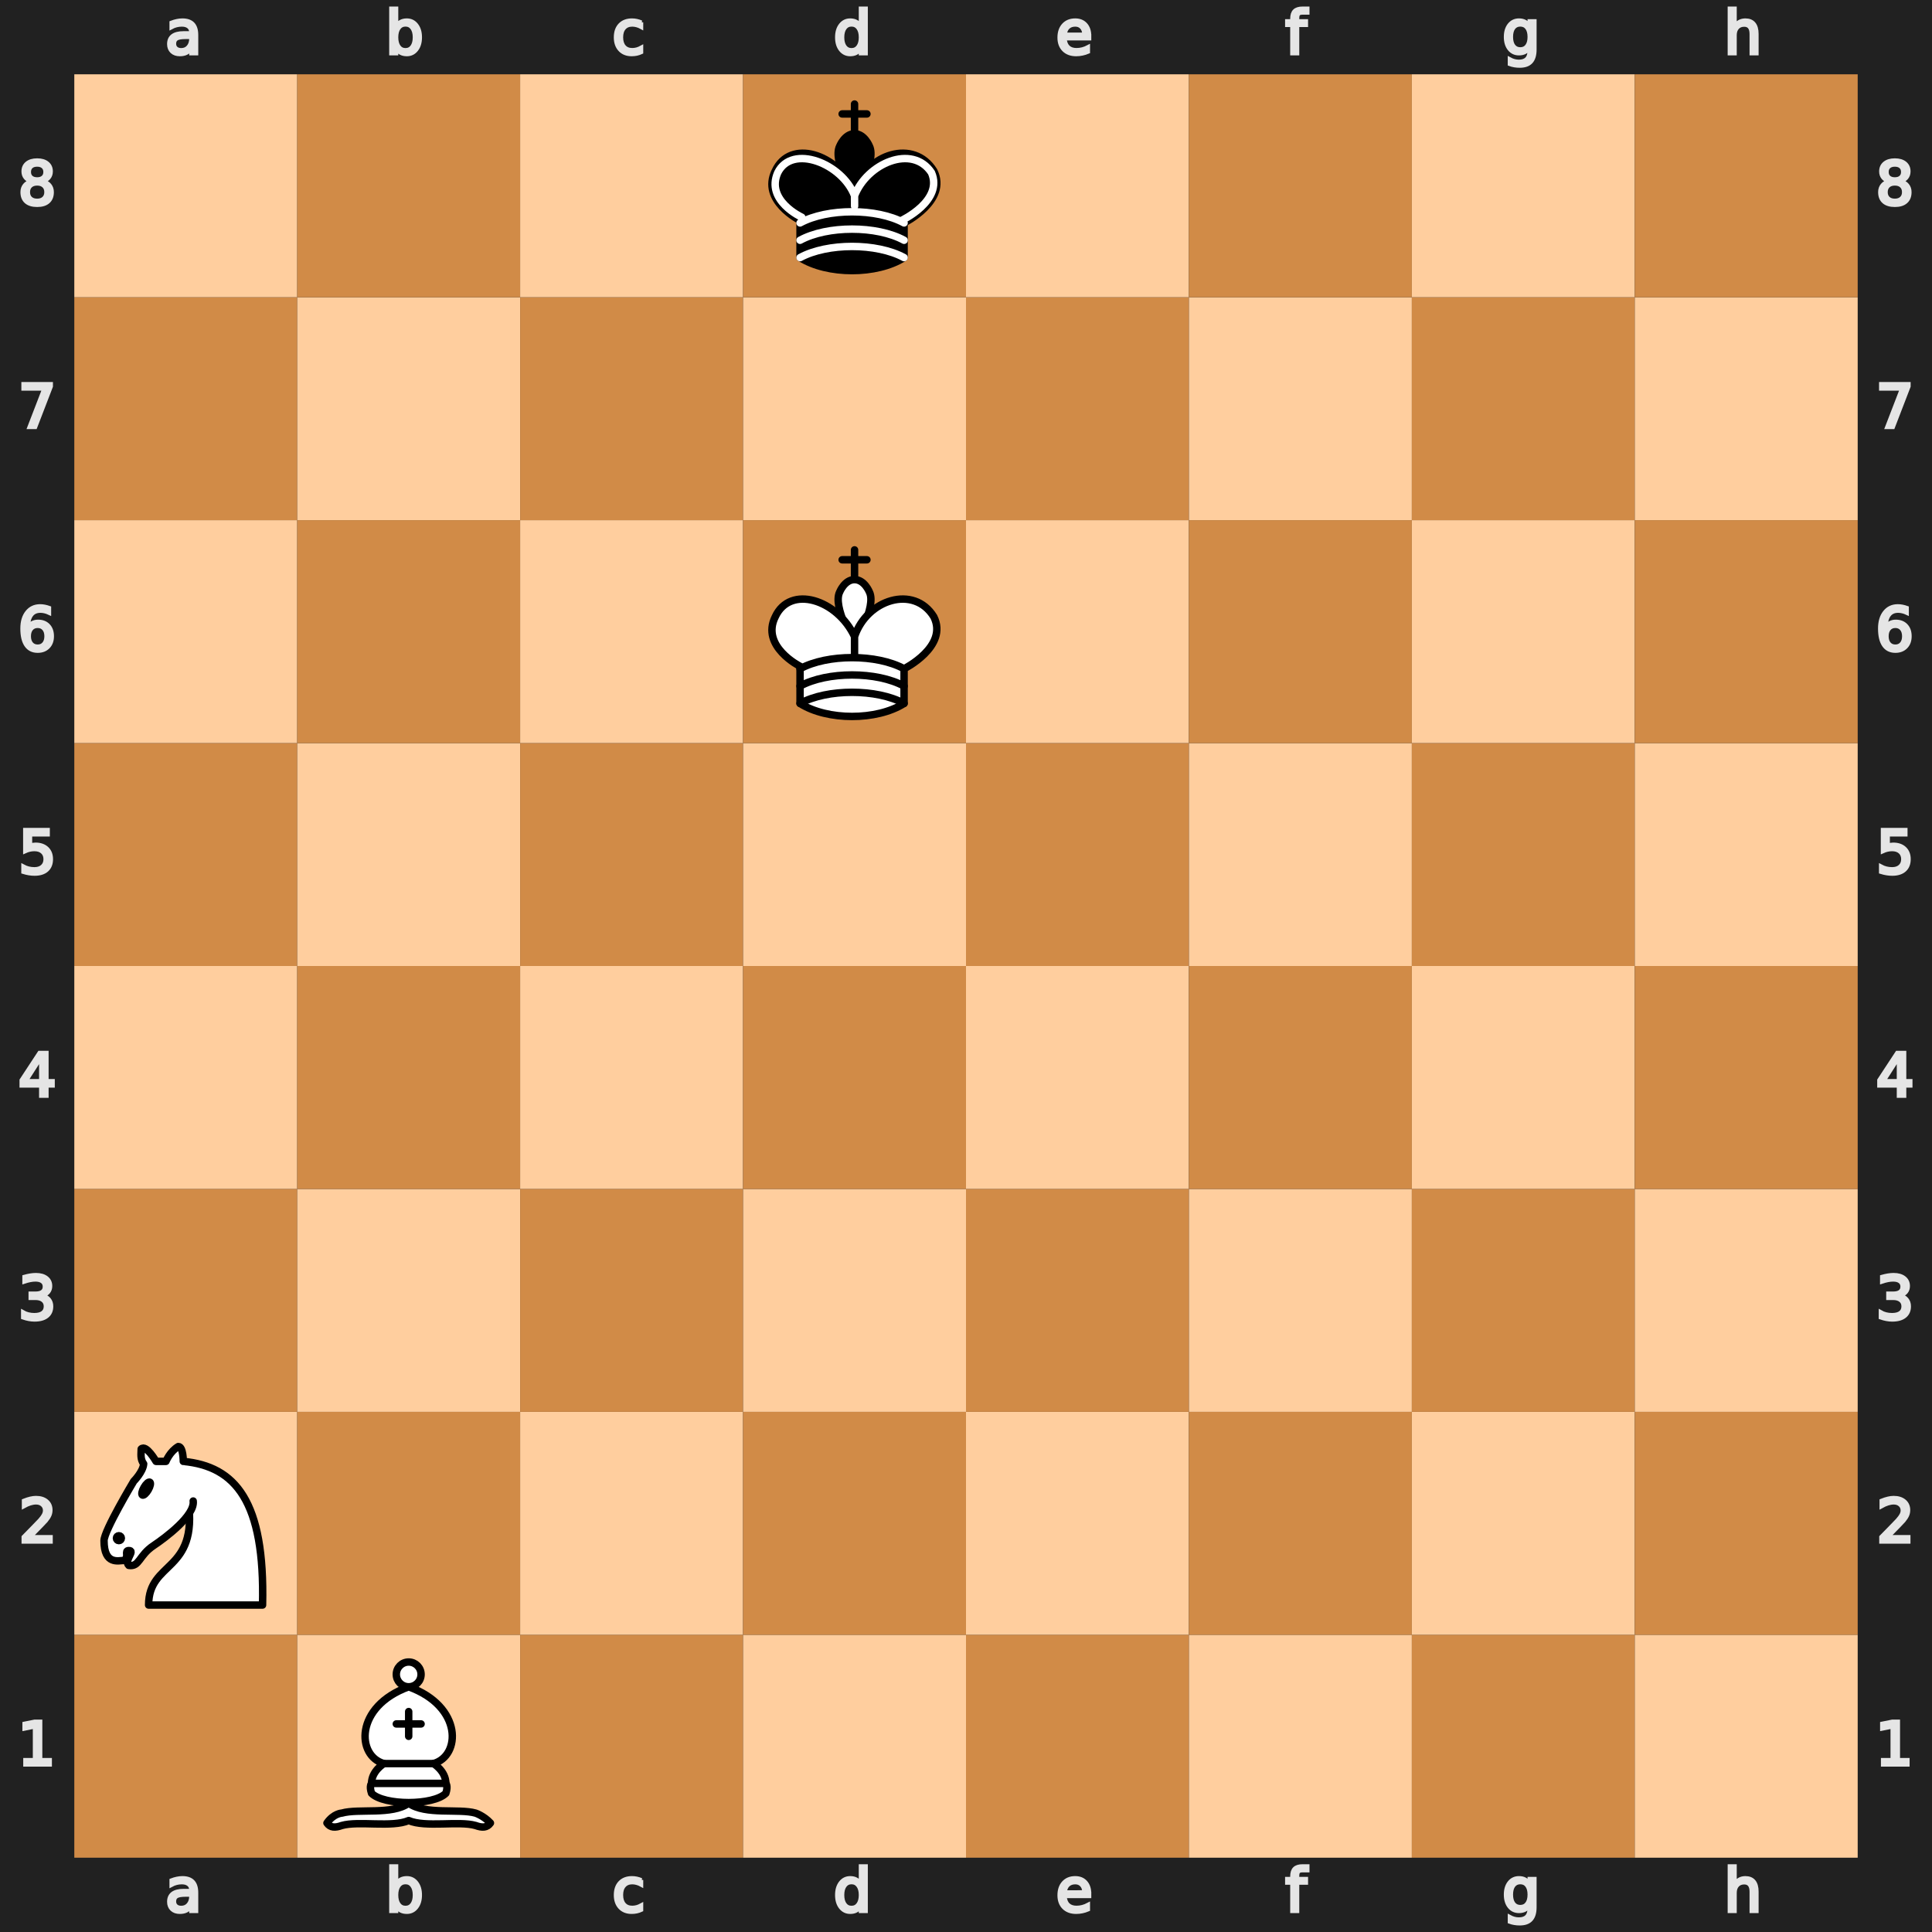
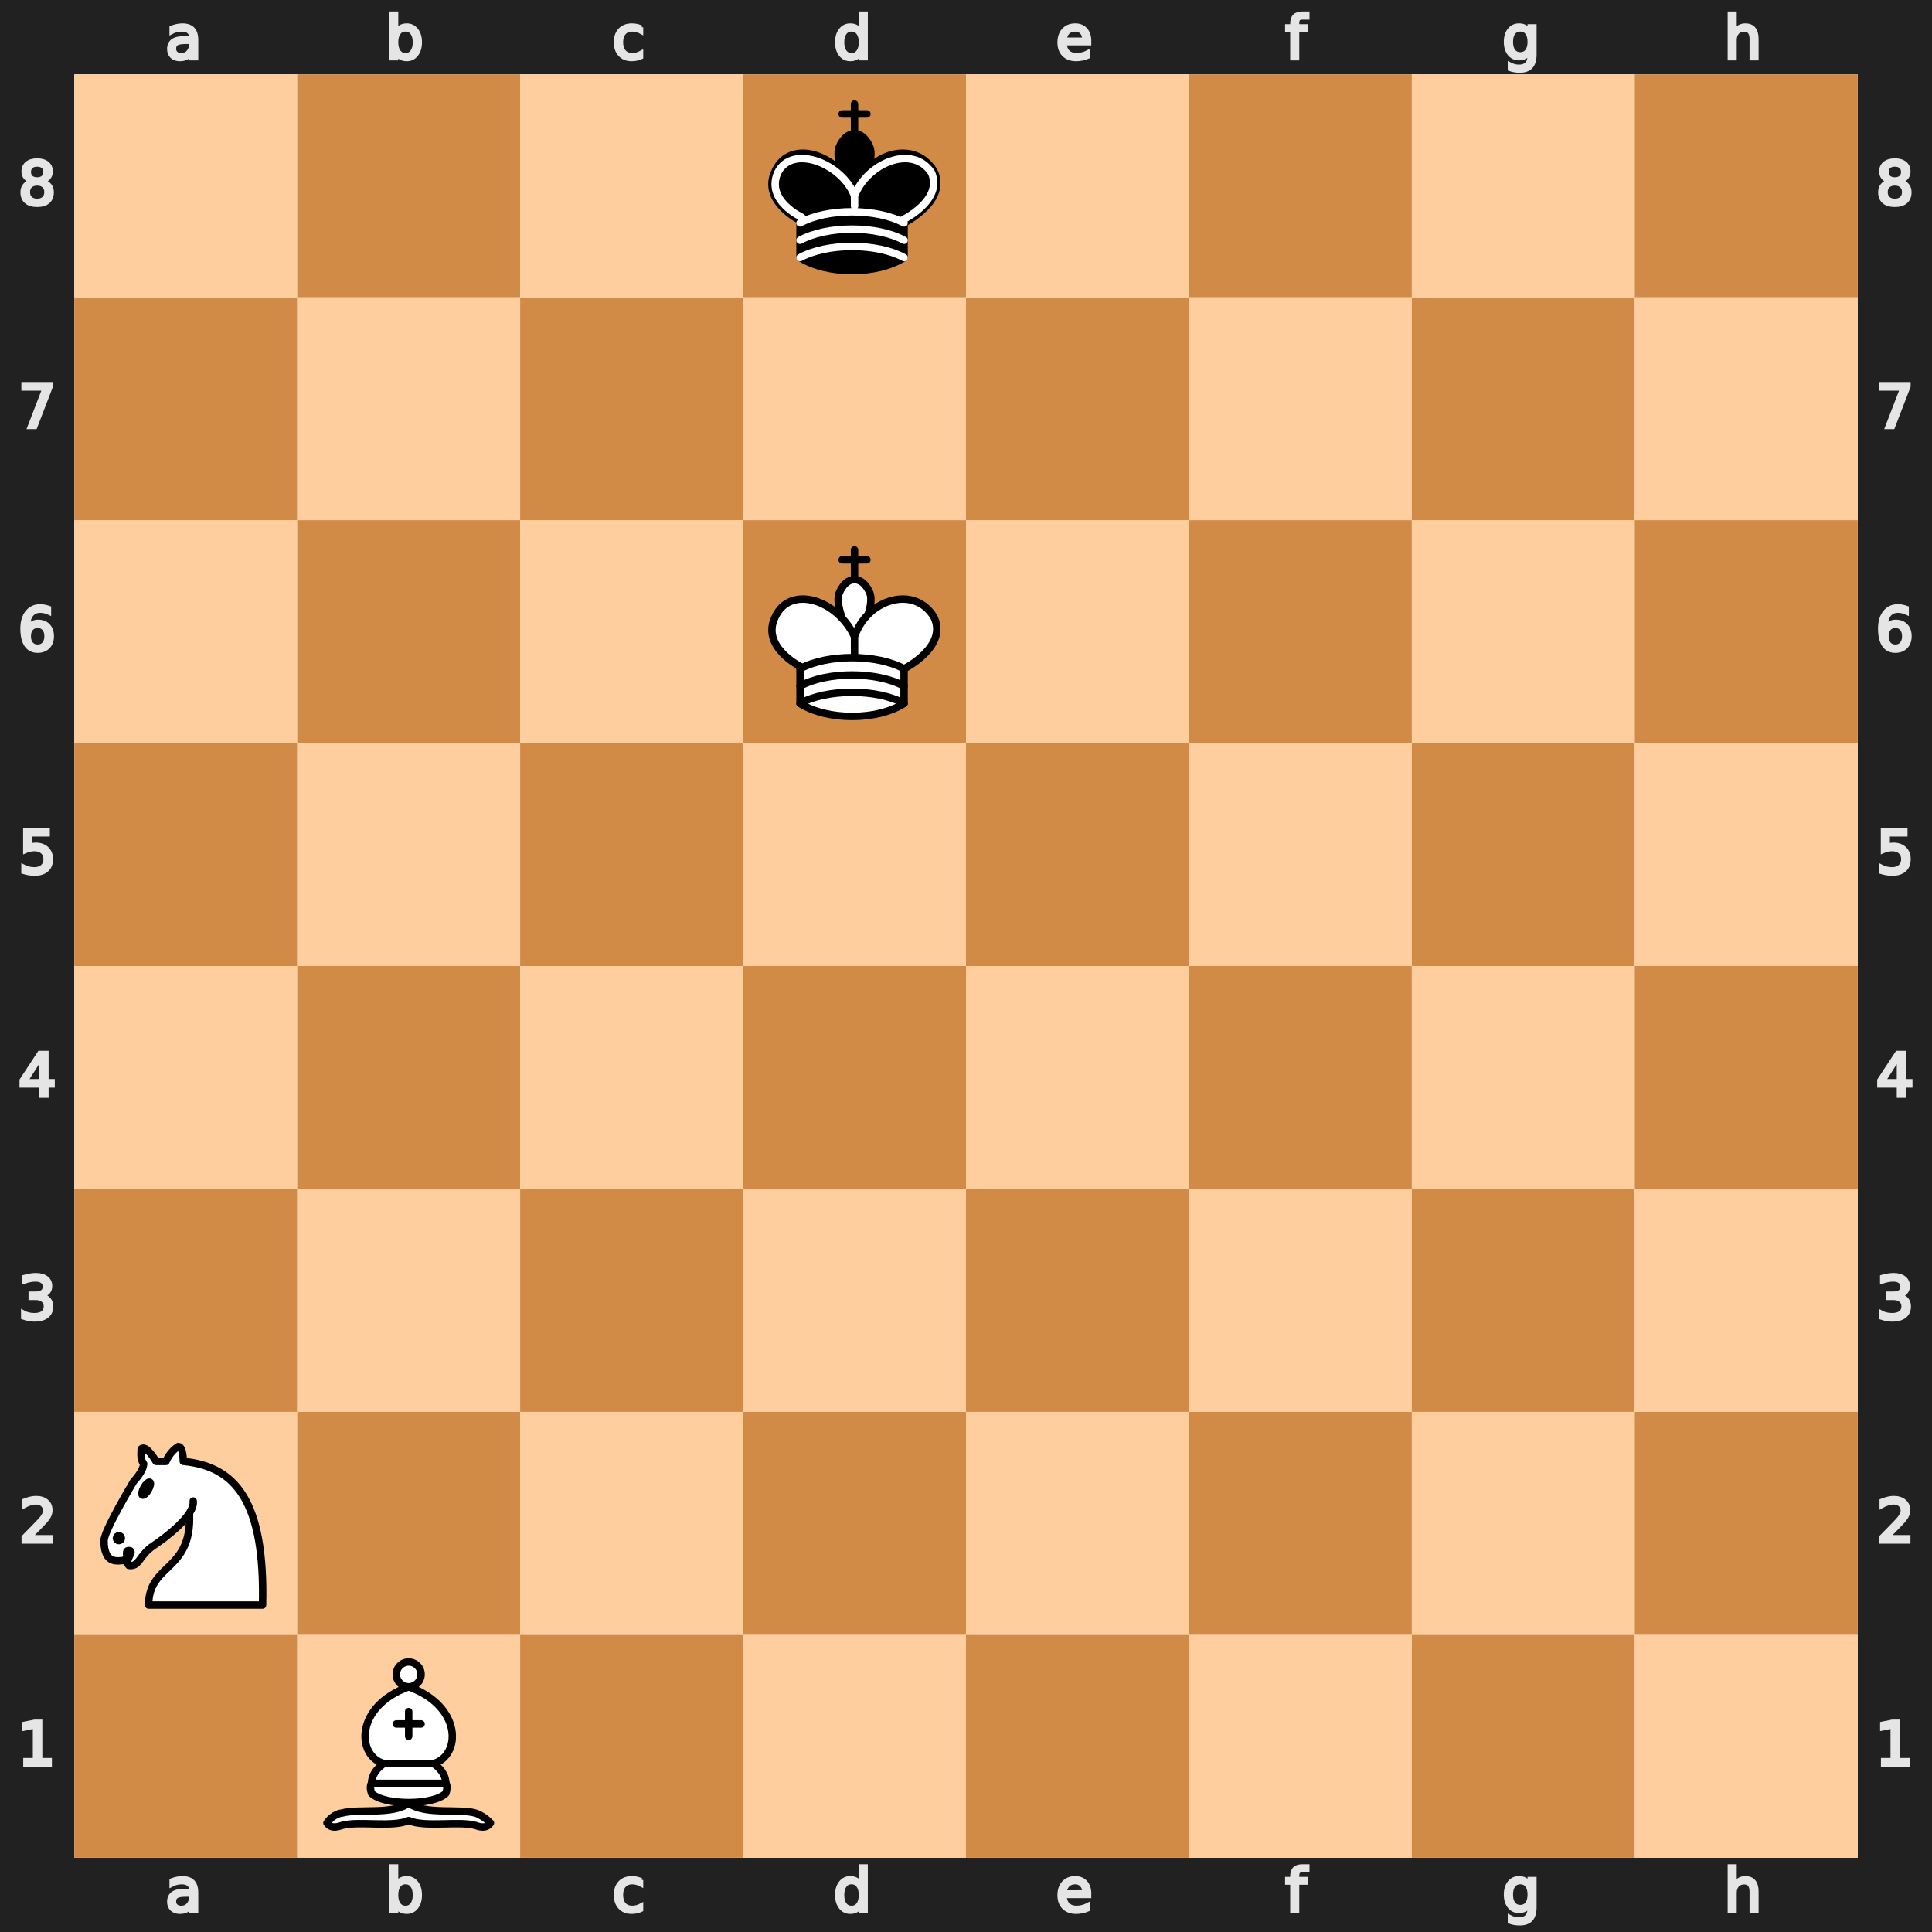
- <svg xmlns="http://www.w3.org/2000/svg" xmlns:xlink="http://www.w3.org/1999/xlink" version="1.2" baseProfile="tiny" viewBox="0 0 390 390" width="200" height="200">
+ <svg xmlns="http://www.w3.org/2000/svg" xmlns:xlink="http://www.w3.org/1999/xlink" viewBox="0 0 390 390" width="200" height="200">
  <defs>
    <g id="white-knight" class="white knight" fill="none" fill-rule="evenodd" stroke="#000" stroke-width="1.5" stroke-linecap="round" stroke-linejoin="round">
      <path d="M 22,10 C 32.5,11 38.5,18 38,39 L 15,39 C 15,30 25,32.5 23,18" style="fill:#ffffff; stroke:#000000;" />
      <path d="M 24,18 C 24.38,20.91 18.45,25.37 16,27 C 13,29 13.18,31.34 11,31 C 9.958,30.06 12.41,27.96 11,28 C 10,28 11.19,29.23 10,30 C 9,30 5.997,31 6,26 C 6,24 12,14 12,14 C 12,14 13.89,12.1 14,10.5 C 13.27,9.506 13.5,8.5 13.5,7.5 C 14.5,6.5 16.5,10 16.5,10 L 18.5,10 C 18.5,10 19.28,8.008 21,7 C 22,7 22,10 22,10" style="fill:#ffffff; stroke:#000000;" />
      <path d="M 9.5 25.5 A 0.5 0.5 0 1 1 8.5,25.5 A 0.5 0.5 0 1 1 9.5 25.5 z" style="fill:#000000; stroke:#000000;" />
      <path d="M 15 15.5 A 0.5 1.5 0 1 1 14,15.5 A 0.5 1.5 0 1 1 15 15.5 z" transform="matrix(0.866,0.5,-0.5,0.866,9.693,-5.173)" style="fill:#000000; stroke:#000000;" />
    </g>
    <g id="white-bishop" class="white bishop" fill="none" fill-rule="evenodd" stroke="#000" stroke-width="1.5" stroke-linecap="round" stroke-linejoin="round">
      <g fill="#fff" stroke-linecap="butt">
        <path d="M9 36c3.39-.97 10.11.43 13.5-2 3.39 2.43 10.11 1.03 13.5 2 0 0 1.65.54 3 2-.68.97-1.65.99-3 .5-3.39-.97-10.11.46-13.5-1-3.39 1.46-10.11.03-13.5 1-1.354.49-2.323.47-3-.5 1.354-1.94 3-2 3-2zM15 32c2.5 2.5 12.5 2.5 15 0 .5-1.5 0-2 0-2 0-2.5-2.5-4-2.5-4 5.5-1.5 6-11.5-5-15.5-11 4-10.5 14-5 15.5 0 0-2.5 1.5-2.5 4 0 0-.5.5 0 2zM25 8a2.5 2.5 0 1 1-5 0 2.5 2.5 0 1 1 5 0z" />
      </g>
      <path d="M17.5 26h10M15 30h15m-7.5-14.5v5M20 18h5" stroke-linejoin="miter" />
    </g>
    <g id="white-king" class="white king" fill="none" fill-rule="evenodd" stroke="#000" stroke-width="1.5" stroke-linecap="round" stroke-linejoin="round">
      <path d="M22.5 11.63V6M20 8h5" stroke-linejoin="miter" />
      <path d="M22.5 25s4.5-7.5 3-10.5c0 0-1-2.5-3-2.5s-3 2.5-3 2.5c-1.5 3 3 10.5 3 10.5" fill="#fff" stroke-linecap="butt" stroke-linejoin="miter" />
      <path d="M11.5 37c5.5 3.5 15.5 3.5 21 0v-7s9-4.5 6-10.5c-4-6.5-13.5-3.5-16 4V27v-3.5c-3.5-7.5-13-10.5-16-4-3 6 5 10 5 10V37z" fill="#fff" />
      <path d="M11.5 30c5.5-3 15.5-3 21 0m-21 3.5c5.5-3 15.5-3 21 0m-21 3.5c5.5-3 15.5-3 21 0" />
    </g>
    <g id="black-king" class="black king" fill="none" fill-rule="evenodd" stroke="#000" stroke-width="1.5" stroke-linecap="round" stroke-linejoin="round">
      <path d="M22.5 11.63V6" stroke-linejoin="miter" />
      <path d="M22.5 25s4.5-7.5 3-10.5c0 0-1-2.5-3-2.5s-3 2.5-3 2.5c-1.5 3 3 10.5 3 10.5" fill="#000" stroke-linecap="butt" stroke-linejoin="miter" />
      <path d="M11.5 37c5.5 3.5 15.5 3.5 21 0v-7s9-4.5 6-10.5c-4-6.5-13.5-3.5-16 4V27v-3.5c-3.5-7.5-13-10.5-16-4-3 6 5 10 5 10V37z" fill="#000" />
      <path d="M20 8h5" stroke-linejoin="miter" />
      <path d="M32 29.5s8.5-4 6.03-9.65C34.15 14 25 18 22.5 24.5l.01 2.1-.01-2.1C20 18 9.906 14 6.997 19.85c-2.497 5.65 4.853 9 4.853 9M11.5 30c5.5-3 15.5-3 21 0m-21 3.5c5.5-3 15.5-3 21 0m-21 3.5c5.5-3 15.5-3 21 0" stroke="#fff" />
    </g>
  </defs>
-   <rect x="0" y="0" width="390" height="390" fill="#212121" />
-   <g transform="translate(20, 0) scale(0.75, 0.75)" fill="#e5e5e5" stroke="#e5e5e5">
+   <rect x="7.5" y="7.5" width="375" height="375" fill="none" stroke="#212121" stroke-width="15" />
+   <g transform="translate(20, 1) scale(0.75, 0.75)" fill="#e5e5e5" stroke="#e5e5e5">
    <path d="M23.328 10.016q-1.742 0-2.414.398-.672.398-.672 1.36 0 .765.5 1.218.508.445 1.375.445 1.196 0 1.914-.843.727-.852.727-2.258v-.32zm2.867-.594v4.992h-1.437v-1.328q-.492.797-1.227 1.18-.734.375-1.797.375-1.343 0-2.14-.75-.79-.758-.79-2.024 0-1.476.985-2.226.992-.75 2.953-.75h2.016V8.75q0-.992-.656-1.531-.649-.547-1.829-.547-.75 0-1.46.18-.711.18-1.368.539V6.062q.79-.304 1.532-.453.742-.156 1.445-.156 1.898 0 2.836.984.937.985.937 2.985z" />
  </g>
  <g transform="translate(20, 375) scale(0.75, 0.75)" fill="#e5e5e5" stroke="#e5e5e5">
    <path d="M23.328 10.016q-1.742 0-2.414.398-.672.398-.672 1.36 0 .765.5 1.218.508.445 1.375.445 1.196 0 1.914-.843.727-.852.727-2.258v-.32zm2.867-.594v4.992h-1.437v-1.328q-.492.797-1.227 1.18-.734.375-1.797.375-1.343 0-2.14-.75-.79-.758-.79-2.024 0-1.476.985-2.226.992-.75 2.953-.75h2.016V8.75q0-.992-.656-1.531-.649-.547-1.829-.547-.75 0-1.46.18-.711.18-1.368.539V6.062q.79-.304 1.532-.453.742-.156 1.445-.156 1.898 0 2.836.984.937.985.937 2.985z" />
  </g>
-   <g transform="translate(65, 0) scale(0.75, 0.75)" fill="#e5e5e5" stroke="#e5e5e5">
+   <g transform="translate(65, 1) scale(0.75, 0.75)" fill="#e5e5e5" stroke="#e5e5e5">
    <path d="M24.922 10.047q0-1.586-.656-2.485-.649-.906-1.79-.906-1.14 0-1.796.906-.649.899-.649 2.485 0 1.586.649 2.492.656.898 1.797.898 1.14 0 1.789-.898.656-.906.656-2.492zm-4.89-3.055q.452-.781 1.14-1.156.695-.383 1.656-.383 1.594 0 2.586 1.266 1 1.265 1 3.328 0 2.062-1 3.328-.992 1.266-2.586 1.266-.96 0-1.656-.375-.688-.383-1.14-1.164v1.312h-1.446V2.258h1.445z" />
  </g>
  <g transform="translate(65, 375) scale(0.75, 0.75)" fill="#e5e5e5" stroke="#e5e5e5">
    <path d="M24.922 10.047q0-1.586-.656-2.485-.649-.906-1.79-.906-1.14 0-1.796.906-.649.899-.649 2.485 0 1.586.649 2.492.656.898 1.797.898 1.14 0 1.789-.898.656-.906.656-2.492zm-4.89-3.055q.452-.781 1.14-1.156.695-.383 1.656-.383 1.594 0 2.586 1.266 1 1.265 1 3.328 0 2.062-1 3.328-.992 1.266-2.586 1.266-.96 0-1.656-.375-.688-.383-1.14-1.164v1.312h-1.446V2.258h1.445z" />
  </g>
-   <g transform="translate(110, 0) scale(0.75, 0.75)" fill="#e5e5e5" stroke="#e5e5e5">
+   <g transform="translate(110, 1) scale(0.75, 0.75)" fill="#e5e5e5" stroke="#e5e5e5">
    <path d="M25.96 6v1.344q-.608-.336-1.226-.5-.609-.172-1.234-.172-1.398 0-2.172.89-.773.883-.773 2.485 0 1.601.773 2.492.774.883 2.172.883.625 0 1.234-.164.618-.172 1.227-.508v1.328q-.602.281-1.25.422-.64.14-1.367.14-1.977 0-3.14-1.242-1.165-1.242-1.165-3.351 0-2.14 1.172-3.367 1.18-1.227 3.227-1.227.664 0 1.296.14.633.134 1.227.407z" />
  </g>
  <g transform="translate(110, 375) scale(0.75, 0.75)" fill="#e5e5e5" stroke="#e5e5e5">
    <path d="M25.96 6v1.344q-.608-.336-1.226-.5-.609-.172-1.234-.172-1.398 0-2.172.89-.773.883-.773 2.485 0 1.601.773 2.492.774.883 2.172.883.625 0 1.234-.164.618-.172 1.227-.508v1.328q-.602.281-1.25.422-.64.14-1.367.14-1.977 0-3.14-1.242-1.165-1.242-1.165-3.351 0-2.14 1.172-3.367 1.18-1.227 3.227-1.227.664 0 1.296.14.633.134 1.227.407z" />
  </g>
-   <g transform="translate(155, 0) scale(0.75, 0.75)" fill="#e5e5e5" stroke="#e5e5e5">
+   <g transform="translate(155, 1) scale(0.75, 0.75)" fill="#e5e5e5" stroke="#e5e5e5">
    <path d="M24.973 6.992V2.258h1.437v12.156h-1.437v-1.312q-.453.78-1.149 1.164-.687.375-1.656.375-1.586 0-2.586-1.266-.992-1.266-.992-3.328 0-2.063.992-3.328 1-1.266 2.586-1.266.969 0 1.656.383.696.375 1.149 1.156zm-4.899 3.055q0 1.586.649 2.492.656.898 1.797.898 1.14 0 1.796-.898.657-.906.657-2.492 0-1.586-.657-2.485-.656-.906-1.796-.906-1.141 0-1.797.906-.649.899-.649 2.485z" />
  </g>
  <g transform="translate(155, 375) scale(0.75, 0.75)" fill="#e5e5e5" stroke="#e5e5e5">
    <path d="M24.973 6.992V2.258h1.437v12.156h-1.437v-1.312q-.453.78-1.149 1.164-.687.375-1.656.375-1.586 0-2.586-1.266-.992-1.266-.992-3.328 0-2.063.992-3.328 1-1.266 2.586-1.266.969 0 1.656.383.696.375 1.149 1.156zm-4.899 3.055q0 1.586.649 2.492.656.898 1.797.898 1.14 0 1.796-.898.657-.906.657-2.492 0-1.586-.657-2.485-.656-.906-1.796-.906-1.141 0-1.797.906-.649.899-.649 2.485z" />
  </g>
-   <g transform="translate(200, 0) scale(0.75, 0.75)" fill="#e5e5e5" stroke="#e5e5e5">
+   <g transform="translate(200, 1) scale(0.75, 0.75)" fill="#e5e5e5" stroke="#e5e5e5">
    <path d="M26.555 9.68v.703h-6.61q.094 1.484.89 2.265.806.774 2.235.774.828 0 1.602-.203.781-.203 1.547-.61v1.36q-.774.328-1.586.5-.813.172-1.649.172-2.093 0-3.32-1.22-1.219-1.218-1.219-3.296 0-2.148 1.157-3.406 1.164-1.266 3.132-1.266 1.766 0 2.79 1.14 1.03 1.134 1.03 3.087zm-1.438-.422q-.015-1.18-.664-1.883-.64-.703-1.703-.703-1.203 0-1.93.68-.718.68-.828 1.914z" />
  </g>
  <g transform="translate(200, 375) scale(0.75, 0.75)" fill="#e5e5e5" stroke="#e5e5e5">
    <path d="M26.555 9.68v.703h-6.61q.094 1.484.89 2.265.806.774 2.235.774.828 0 1.602-.203.781-.203 1.547-.61v1.36q-.774.328-1.586.5-.813.172-1.649.172-2.093 0-3.32-1.22-1.219-1.218-1.219-3.296 0-2.148 1.157-3.406 1.164-1.266 3.132-1.266 1.766 0 2.79 1.14 1.03 1.134 1.03 3.087zm-1.438-.422q-.015-1.18-.664-1.883-.64-.703-1.703-.703-1.203 0-1.93.68-.718.68-.828 1.914z" />
  </g>
-   <g transform="translate(245, 0) scale(0.75, 0.75)" fill="#e5e5e5" stroke="#e5e5e5">
+   <g transform="translate(245, 1) scale(0.75, 0.75)" fill="#e5e5e5" stroke="#e5e5e5">
    <path d="M25.285 2.258v1.195H23.91q-.773 0-1.078.313-.297.312-.297 1.125v.773h2.367v1.117h-2.367v7.633H21.09V6.781h-1.375V5.664h1.375v-.61q0-1.46.68-2.124.68-.672 2.156-.672z" />
  </g>
  <g transform="translate(245, 375) scale(0.75, 0.75)" fill="#e5e5e5" stroke="#e5e5e5">
    <path d="M25.285 2.258v1.195H23.91q-.773 0-1.078.313-.297.312-.297 1.125v.773h2.367v1.117h-2.367v7.633H21.09V6.781h-1.375V5.664h1.375v-.61q0-1.46.68-2.124.68-.672 2.156-.672z" />
  </g>
-   <g transform="translate(290, 0) scale(0.75, 0.75)" fill="#e5e5e5" stroke="#e5e5e5">
+   <g transform="translate(290, 1) scale(0.75, 0.75)" fill="#e5e5e5" stroke="#e5e5e5">
    <path d="M24.973 9.937q0-1.562-.649-2.421-.64-.86-1.804-.86-1.157 0-1.805.86-.64.859-.64 2.421 0 1.555.64 2.415.648.859 1.805.859 1.164 0 1.804-.86.649-.859.649-2.414zm1.437 3.391q0 2.234-.992 3.32-.992 1.094-3.04 1.094-.757 0-1.429-.117-.672-.11-1.304-.344v-1.398q.632.344 1.25.508.617.164 1.257.164 1.414 0 2.118-.743.703-.734.703-2.226v-.711q-.446.773-1.141 1.156-.695.383-1.664.383-1.61 0-2.594-1.227-.984-1.226-.984-3.25 0-2.03.984-3.257.985-1.227 2.594-1.227.969 0 1.664.383t1.14 1.156V5.664h1.438z" />
  </g>
  <g transform="translate(290, 375) scale(0.75, 0.75)" fill="#e5e5e5" stroke="#e5e5e5">
    <path d="M24.973 9.937q0-1.562-.649-2.421-.64-.86-1.804-.86-1.157 0-1.805.86-.64.859-.64 2.421 0 1.555.64 2.415.648.859 1.805.859 1.164 0 1.804-.86.649-.859.649-2.414zm1.437 3.391q0 2.234-.992 3.32-.992 1.094-3.04 1.094-.757 0-1.429-.117-.672-.11-1.304-.344v-1.398q.632.344 1.25.508.617.164 1.257.164 1.414 0 2.118-.743.703-.734.703-2.226v-.711q-.446.773-1.141 1.156-.695.383-1.664.383-1.61 0-2.594-1.227-.984-1.226-.984-3.25 0-2.03.984-3.257.985-1.227 2.594-1.227.969 0 1.664.383t1.14 1.156V5.664h1.438z" />
  </g>
-   <g transform="translate(335, 0) scale(0.75, 0.75)" fill="#e5e5e5" stroke="#e5e5e5">
+   <g transform="translate(335, 1) scale(0.75, 0.75)" fill="#e5e5e5" stroke="#e5e5e5">
    <path d="M26.164 9.133v5.281h-1.437V9.18q0-1.243-.485-1.86-.484-.617-1.453-.617-1.164 0-1.836.742-.672.742-.672 2.024v4.945h-1.445V2.258h1.445v4.765q.516-.789 1.211-1.18.703-.39 1.617-.39 1.508 0 2.282.938.773.93.773 2.742z" />
  </g>
  <g transform="translate(335, 375) scale(0.75, 0.75)" fill="#e5e5e5" stroke="#e5e5e5">
    <path d="M26.164 9.133v5.281h-1.437V9.18q0-1.243-.485-1.86-.484-.617-1.453-.617-1.164 0-1.836.742-.672.742-.672 2.024v4.945h-1.445V2.258h1.445v4.765q.516-.789 1.211-1.18.703-.39 1.617-.39 1.508 0 2.282.938.773.93.773 2.742z" />
  </g>
  <g transform="translate(0, 335) scale(0.75, 0.75)" fill="#e5e5e5" stroke="#e5e5e5">
    <path d="M6.754 26.996h2.578v-8.898l-2.805.562v-1.437l2.79-.563h1.578v10.336h2.578v1.328h-6.72z" />
  </g>
  <g transform="translate(375, 335) scale(0.75, 0.75)" fill="#e5e5e5" stroke="#e5e5e5">
    <path d="M6.754 26.996h2.578v-8.898l-2.805.562v-1.437l2.79-.563h1.578v10.336h2.578v1.328h-6.72z" />
  </g>
  <g transform="translate(0, 290) scale(0.75, 0.75)" fill="#e5e5e5" stroke="#e5e5e5">
    <path d="M8.195 26.996h5.508v1.328H6.297v-1.328q.898-.93 2.445-2.492 1.555-1.57 1.953-2.024.758-.851 1.055-1.437.305-.594.305-1.164 0-.93-.657-1.516-.648-.586-1.695-.586-.742 0-1.57.258-.82.258-1.758.781v-1.593q.953-.383 1.781-.578.828-.196 1.516-.196 1.812 0 2.89.906 1.079.907 1.079 2.422 0 .72-.274 1.368-.265.64-.976 1.515-.196.227-1.243 1.313-1.046 1.078-2.953 3.023z" />
  </g>
  <g transform="translate(375, 290) scale(0.75, 0.75)" fill="#e5e5e5" stroke="#e5e5e5">
    <path d="M8.195 26.996h5.508v1.328H6.297v-1.328q.898-.93 2.445-2.492 1.555-1.57 1.953-2.024.758-.851 1.055-1.437.305-.594.305-1.164 0-.93-.657-1.516-.648-.586-1.695-.586-.742 0-1.57.258-.82.258-1.758.781v-1.593q.953-.383 1.781-.578.828-.196 1.516-.196 1.812 0 2.89.906 1.079.907 1.079 2.422 0 .72-.274 1.368-.265.64-.976 1.515-.196.227-1.243 1.313-1.046 1.078-2.953 3.023z" />
  </g>
  <g transform="translate(0, 245) scale(0.75, 0.75)" fill="#e5e5e5" stroke="#e5e5e5">
    <path d="M11.434 22.035q1.132.242 1.765 1.008.64.766.64 1.89 0 1.727-1.187 2.672-1.187.946-3.375.946-.734 0-1.515-.149-.774-.14-1.602-.43V26.45q.656.383 1.438.578.78.196 1.632.196 1.485 0 2.258-.586.782-.586.782-1.703 0-1.032-.727-1.61-.719-.586-2.008-.586h-1.36v-1.297h1.423q1.164 0 1.78-.46.618-.47.618-1.344 0-.899-.64-1.375-.633-.485-1.82-.485-.65 0-1.391.141-.743.14-1.633.437V16.95q.898-.25 1.68-.375.788-.125 1.484-.125 1.797 0 2.844.82 1.046.813 1.046 2.204 0 .968-.554 1.64-.555.664-1.578.922z" />
  </g>
  <g transform="translate(375, 245) scale(0.75, 0.75)" fill="#e5e5e5" stroke="#e5e5e5">
    <path d="M11.434 22.035q1.132.242 1.765 1.008.64.766.64 1.89 0 1.727-1.187 2.672-1.187.946-3.375.946-.734 0-1.515-.149-.774-.14-1.602-.43V26.45q.656.383 1.438.578.78.196 1.632.196 1.485 0 2.258-.586.782-.586.782-1.703 0-1.032-.727-1.61-.719-.586-2.008-.586h-1.36v-1.297h1.423q1.164 0 1.78-.46.618-.47.618-1.344 0-.899-.64-1.375-.633-.485-1.82-.485-.65 0-1.391.141-.743.14-1.633.437V16.95q.898-.25 1.68-.375.788-.125 1.484-.125 1.797 0 2.844.82 1.046.813 1.046 2.204 0 .968-.554 1.64-.555.664-1.578.922z" />
  </g>
  <g transform="translate(0, 200) scale(0.75, 0.75)" fill="#e5e5e5" stroke="#e5e5e5">
    <path d="M11.016 18.035L7.03 24.262h3.985zm-.414-1.375h1.984v7.602h1.664v1.312h-1.664v2.75h-1.57v-2.75H5.75v-1.523z" />
  </g>
  <g transform="translate(375, 200) scale(0.75, 0.75)" fill="#e5e5e5" stroke="#e5e5e5">
    <path d="M11.016 18.035L7.03 24.262h3.985zm-.414-1.375h1.984v7.602h1.664v1.312h-1.664v2.75h-1.57v-2.75H5.75v-1.523z" />
  </g>
  <g transform="translate(0, 155) scale(0.75, 0.75)" fill="#e5e5e5" stroke="#e5e5e5">
    <path d="M6.719 16.66h6.195v1.328h-4.75v2.86q.344-.118.688-.172.343-.063.687-.063 1.953 0 3.094 1.07 1.14 1.07 1.14 2.899 0 1.883-1.171 2.93-1.172 1.039-3.305 1.039-.735 0-1.5-.125-.758-.125-1.57-.375v-1.586q.703.383 1.453.57.75.188 1.586.188 1.351 0 2.14-.711.79-.711.79-1.93 0-1.219-.79-1.93-.789-.71-2.14-.71-.633 0-1.266.14-.625.14-1.281.438z" />
  </g>
  <g transform="translate(375, 155) scale(0.75, 0.75)" fill="#e5e5e5" stroke="#e5e5e5">
    <path d="M6.719 16.66h6.195v1.328h-4.75v2.86q.344-.118.688-.172.343-.063.687-.063 1.953 0 3.094 1.07 1.14 1.07 1.14 2.899 0 1.883-1.171 2.93-1.172 1.039-3.305 1.039-.735 0-1.5-.125-.758-.125-1.57-.375v-1.586q.703.383 1.453.57.75.188 1.586.188 1.351 0 2.14-.711.79-.711.79-1.93 0-1.219-.79-1.93-.789-.71-2.14-.71-.633 0-1.266.14-.625.14-1.281.438z" />
  </g>
  <g transform="translate(0, 110) scale(0.75, 0.75)" fill="#e5e5e5" stroke="#e5e5e5">
    <path d="M10.137 21.863q-1.063 0-1.688.727-.617.726-.617 1.992 0 1.258.617 1.992.625.727 1.688.727 1.062 0 1.68-.727.624-.734.624-1.992 0-1.266-.625-1.992-.617-.727-1.68-.727zm3.133-4.945v1.437q-.594-.28-1.204-.43-.601-.148-1.195-.148-1.562 0-2.39 1.055-.82 1.055-.938 3.188.46-.68 1.156-1.04.696-.367 1.531-.367 1.758 0 2.774 1.07 1.023 1.063 1.023 2.899 0 1.797-1.062 2.883-1.063 1.086-2.828 1.086-2.024 0-3.094-1.547-1.07-1.555-1.07-4.5 0-2.766 1.312-4.406 1.313-1.649 3.524-1.649.593 0 1.195.117.61.118 1.266.352z" />
  </g>
  <g transform="translate(375, 110) scale(0.75, 0.75)" fill="#e5e5e5" stroke="#e5e5e5">
    <path d="M10.137 21.863q-1.063 0-1.688.727-.617.726-.617 1.992 0 1.258.617 1.992.625.727 1.688.727 1.062 0 1.68-.727.624-.734.624-1.992 0-1.266-.625-1.992-.617-.727-1.68-.727zm3.133-4.945v1.437q-.594-.28-1.204-.43-.601-.148-1.195-.148-1.562 0-2.39 1.055-.82 1.055-.938 3.188.46-.68 1.156-1.04.696-.367 1.531-.367 1.758 0 2.774 1.07 1.023 1.063 1.023 2.899 0 1.797-1.062 2.883-1.063 1.086-2.828 1.086-2.024 0-3.094-1.547-1.07-1.555-1.07-4.5 0-2.766 1.312-4.406 1.313-1.649 3.524-1.649.593 0 1.195.117.61.118 1.266.352z" />
  </g>
  <g transform="translate(0, 65) scale(0.75, 0.75)" fill="#e5e5e5" stroke="#e5e5e5">
    <path d="M6.25 16.66h7.5v.672L9.516 28.324H7.867l3.985-10.336H6.25z" />
  </g>
  <g transform="translate(375, 65) scale(0.75, 0.75)" fill="#e5e5e5" stroke="#e5e5e5">
    <path d="M6.25 16.66h7.5v.672L9.516 28.324H7.867l3.985-10.336H6.25z" />
  </g>
  <g transform="translate(0, 20) scale(0.75, 0.75)" fill="#e5e5e5" stroke="#e5e5e5">
    <path d="M10 22.785q-1.125 0-1.773.602-.641.601-.641 1.656t.64 1.656q.649.602 1.774.602t1.773-.602q.649-.61.649-1.656 0-1.055-.649-1.656-.64-.602-1.773-.602zm-1.578-.672q-1.016-.25-1.586-.945-.563-.695-.563-1.695 0-1.399.993-2.211 1-.813 2.734-.813 1.742 0 2.734.813.993.812.993 2.21 0 1-.57 1.696-.563.695-1.571.945 1.14.266 1.773 1.04.641.773.641 1.89 0 1.695-1.04 2.602-1.03.906-2.96.906t-2.969-.906Q6 26.738 6 25.043q0-1.117.64-1.89.641-.774 1.782-1.04zm-.578-2.492q0 .906.562 1.414.57.508 1.594.508 1.016 0 1.586-.508.578-.508.578-1.414 0-.906-.578-1.414-.57-.508-1.586-.508-1.023 0-1.594.508-.562.508-.562 1.414z" />
  </g>
  <g transform="translate(375, 20) scale(0.75, 0.75)" fill="#e5e5e5" stroke="#e5e5e5">
    <path d="M10 22.785q-1.125 0-1.773.602-.641.601-.641 1.656t.64 1.656q.649.602 1.774.602t1.773-.602q.649-.61.649-1.656 0-1.055-.649-1.656-.64-.602-1.773-.602zm-1.578-.672q-1.016-.25-1.586-.945-.563-.695-.563-1.695 0-1.399.993-2.211 1-.813 2.734-.813 1.742 0 2.734.813.993.812.993 2.21 0 1-.57 1.696-.563.695-1.571.945 1.14.266 1.773 1.04.641.773.641 1.89 0 1.695-1.04 2.602-1.03.906-2.96.906t-2.969-.906Q6 26.738 6 25.043q0-1.117.64-1.89.641-.774 1.782-1.04zm-.578-2.492q0 .906.562 1.414.57.508 1.594.508 1.016 0 1.586-.508.578-.508.578-1.414 0-.906-.578-1.414-.57-.508-1.586-.508-1.023 0-1.594.508-.562.508-.562 1.414z" />
  </g>
  <rect x="15" y="330" width="45" height="45" class="square dark a1" stroke="none" fill="#d18b47" />
  <rect x="60" y="330" width="45" height="45" class="square light b1" stroke="none" fill="#ffce9e" />
  <rect x="105" y="330" width="45" height="45" class="square dark c1" stroke="none" fill="#d18b47" />
  <rect x="150" y="330" width="45" height="45" class="square light d1" stroke="none" fill="#ffce9e" />
  <rect x="195" y="330" width="45" height="45" class="square dark e1" stroke="none" fill="#d18b47" />
  <rect x="240" y="330" width="45" height="45" class="square light f1" stroke="none" fill="#ffce9e" />
  <rect x="285" y="330" width="45" height="45" class="square dark g1" stroke="none" fill="#d18b47" />
  <rect x="330" y="330" width="45" height="45" class="square light h1" stroke="none" fill="#ffce9e" />
  <rect x="15" y="285" width="45" height="45" class="square light a2" stroke="none" fill="#ffce9e" />
  <rect x="60" y="285" width="45" height="45" class="square dark b2" stroke="none" fill="#d18b47" />
  <rect x="105" y="285" width="45" height="45" class="square light c2" stroke="none" fill="#ffce9e" />
  <rect x="150" y="285" width="45" height="45" class="square dark d2" stroke="none" fill="#d18b47" />
  <rect x="195" y="285" width="45" height="45" class="square light e2" stroke="none" fill="#ffce9e" />
  <rect x="240" y="285" width="45" height="45" class="square dark f2" stroke="none" fill="#d18b47" />
  <rect x="285" y="285" width="45" height="45" class="square light g2" stroke="none" fill="#ffce9e" />
  <rect x="330" y="285" width="45" height="45" class="square dark h2" stroke="none" fill="#d18b47" />
  <rect x="15" y="240" width="45" height="45" class="square dark a3" stroke="none" fill="#d18b47" />
  <rect x="60" y="240" width="45" height="45" class="square light b3" stroke="none" fill="#ffce9e" />
  <rect x="105" y="240" width="45" height="45" class="square dark c3" stroke="none" fill="#d18b47" />
  <rect x="150" y="240" width="45" height="45" class="square light d3" stroke="none" fill="#ffce9e" />
  <rect x="195" y="240" width="45" height="45" class="square dark e3" stroke="none" fill="#d18b47" />
  <rect x="240" y="240" width="45" height="45" class="square light f3" stroke="none" fill="#ffce9e" />
  <rect x="285" y="240" width="45" height="45" class="square dark g3" stroke="none" fill="#d18b47" />
  <rect x="330" y="240" width="45" height="45" class="square light h3" stroke="none" fill="#ffce9e" />
  <rect x="15" y="195" width="45" height="45" class="square light a4" stroke="none" fill="#ffce9e" />
  <rect x="60" y="195" width="45" height="45" class="square dark b4" stroke="none" fill="#d18b47" />
  <rect x="105" y="195" width="45" height="45" class="square light c4" stroke="none" fill="#ffce9e" />
  <rect x="150" y="195" width="45" height="45" class="square dark d4" stroke="none" fill="#d18b47" />
  <rect x="195" y="195" width="45" height="45" class="square light e4" stroke="none" fill="#ffce9e" />
  <rect x="240" y="195" width="45" height="45" class="square dark f4" stroke="none" fill="#d18b47" />
  <rect x="285" y="195" width="45" height="45" class="square light g4" stroke="none" fill="#ffce9e" />
  <rect x="330" y="195" width="45" height="45" class="square dark h4" stroke="none" fill="#d18b47" />
  <rect x="15" y="150" width="45" height="45" class="square dark a5" stroke="none" fill="#d18b47" />
  <rect x="60" y="150" width="45" height="45" class="square light b5" stroke="none" fill="#ffce9e" />
  <rect x="105" y="150" width="45" height="45" class="square dark c5" stroke="none" fill="#d18b47" />
  <rect x="150" y="150" width="45" height="45" class="square light d5" stroke="none" fill="#ffce9e" />
  <rect x="195" y="150" width="45" height="45" class="square dark e5" stroke="none" fill="#d18b47" />
  <rect x="240" y="150" width="45" height="45" class="square light f5" stroke="none" fill="#ffce9e" />
  <rect x="285" y="150" width="45" height="45" class="square dark g5" stroke="none" fill="#d18b47" />
  <rect x="330" y="150" width="45" height="45" class="square light h5" stroke="none" fill="#ffce9e" />
  <rect x="15" y="105" width="45" height="45" class="square light a6" stroke="none" fill="#ffce9e" />
  <rect x="60" y="105" width="45" height="45" class="square dark b6" stroke="none" fill="#d18b47" />
  <rect x="105" y="105" width="45" height="45" class="square light c6" stroke="none" fill="#ffce9e" />
  <rect x="150" y="105" width="45" height="45" class="square dark d6" stroke="none" fill="#d18b47" />
  <rect x="195" y="105" width="45" height="45" class="square light e6" stroke="none" fill="#ffce9e" />
  <rect x="240" y="105" width="45" height="45" class="square dark f6" stroke="none" fill="#d18b47" />
  <rect x="285" y="105" width="45" height="45" class="square light g6" stroke="none" fill="#ffce9e" />
  <rect x="330" y="105" width="45" height="45" class="square dark h6" stroke="none" fill="#d18b47" />
  <rect x="15" y="60" width="45" height="45" class="square dark a7" stroke="none" fill="#d18b47" />
  <rect x="60" y="60" width="45" height="45" class="square light b7" stroke="none" fill="#ffce9e" />
  <rect x="105" y="60" width="45" height="45" class="square dark c7" stroke="none" fill="#d18b47" />
  <rect x="150" y="60" width="45" height="45" class="square light d7" stroke="none" fill="#ffce9e" />
  <rect x="195" y="60" width="45" height="45" class="square dark e7" stroke="none" fill="#d18b47" />
  <rect x="240" y="60" width="45" height="45" class="square light f7" stroke="none" fill="#ffce9e" />
  <rect x="285" y="60" width="45" height="45" class="square dark g7" stroke="none" fill="#d18b47" />
  <rect x="330" y="60" width="45" height="45" class="square light h7" stroke="none" fill="#ffce9e" />
  <rect x="15" y="15" width="45" height="45" class="square light a8" stroke="none" fill="#ffce9e" />
  <rect x="60" y="15" width="45" height="45" class="square dark b8" stroke="none" fill="#d18b47" />
  <rect x="105" y="15" width="45" height="45" class="square light c8" stroke="none" fill="#ffce9e" />
  <rect x="150" y="15" width="45" height="45" class="square dark d8" stroke="none" fill="#d18b47" />
  <rect x="195" y="15" width="45" height="45" class="square light e8" stroke="none" fill="#ffce9e" />
  <rect x="240" y="15" width="45" height="45" class="square dark f8" stroke="none" fill="#d18b47" />
  <rect x="285" y="15" width="45" height="45" class="square light g8" stroke="none" fill="#ffce9e" />
  <rect x="330" y="15" width="45" height="45" class="square dark h8" stroke="none" fill="#d18b47" />
  <use href="#white-bishop" xlink:href="#white-bishop" transform="translate(60, 330)" />
  <use href="#white-knight" xlink:href="#white-knight" transform="translate(15, 285)" />
  <use href="#white-king" xlink:href="#white-king" transform="translate(150, 105)" />
  <use href="#black-king" xlink:href="#black-king" transform="translate(150, 15)" />
</svg>
